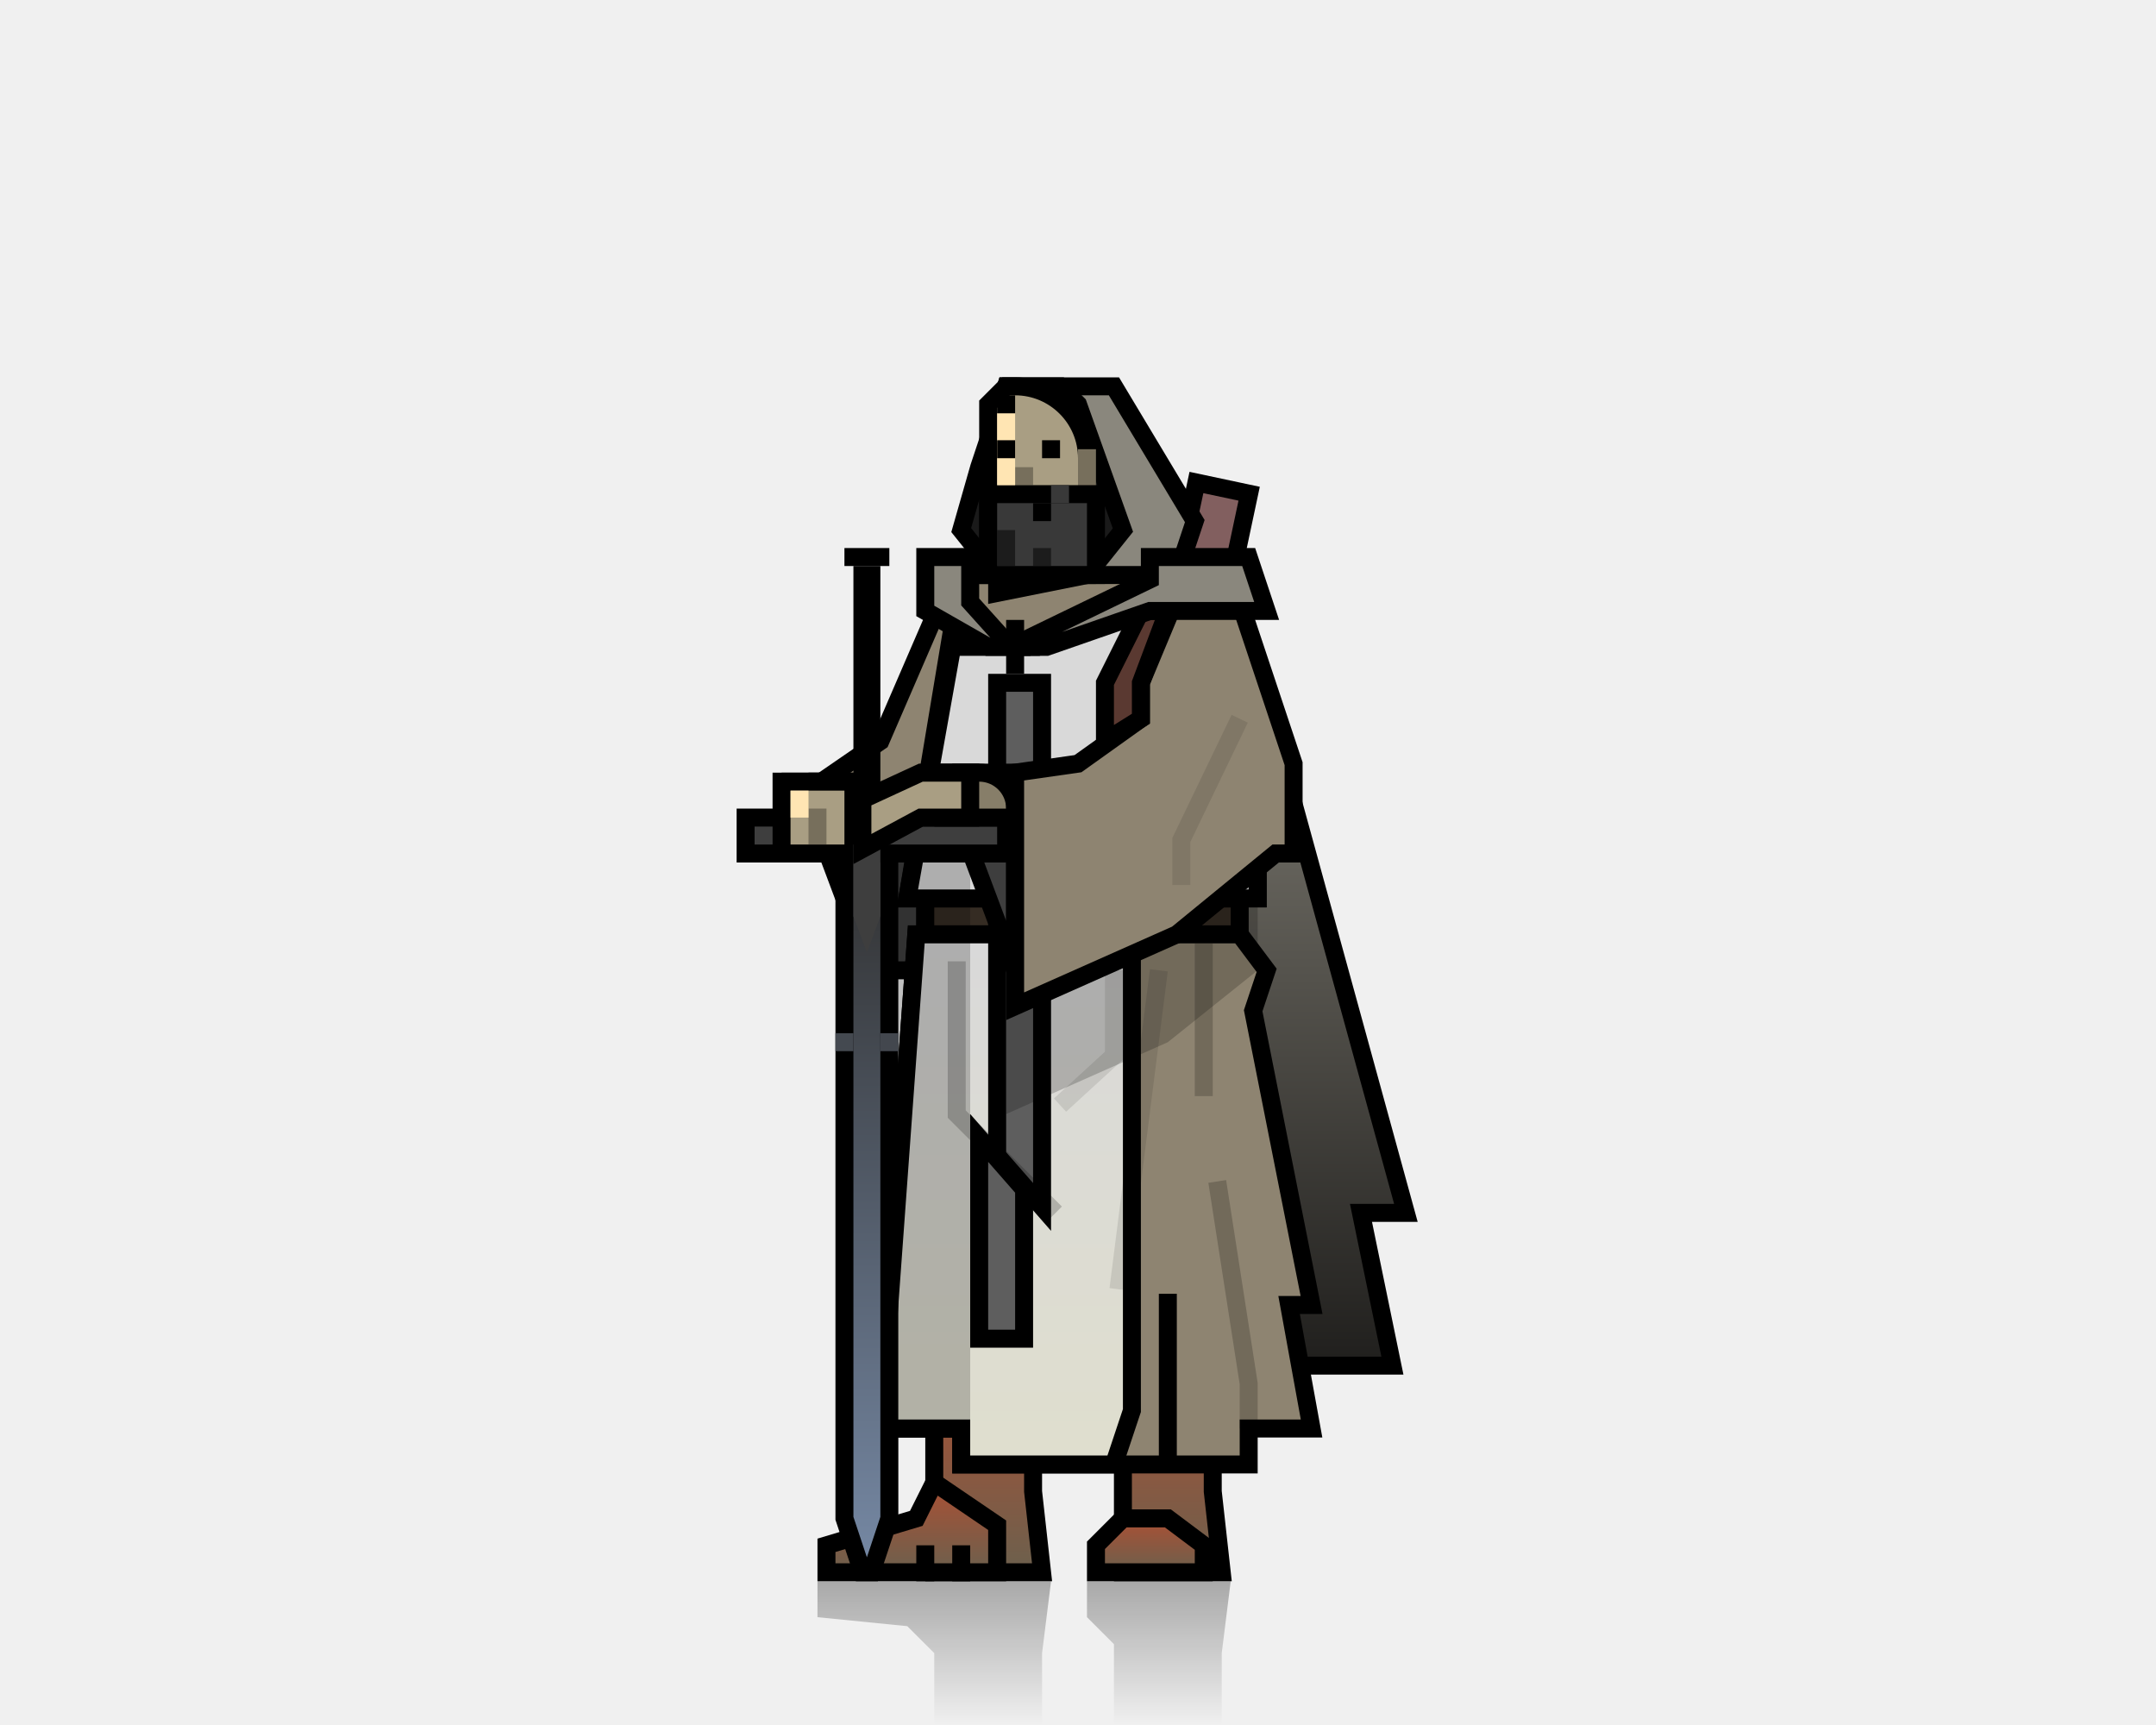
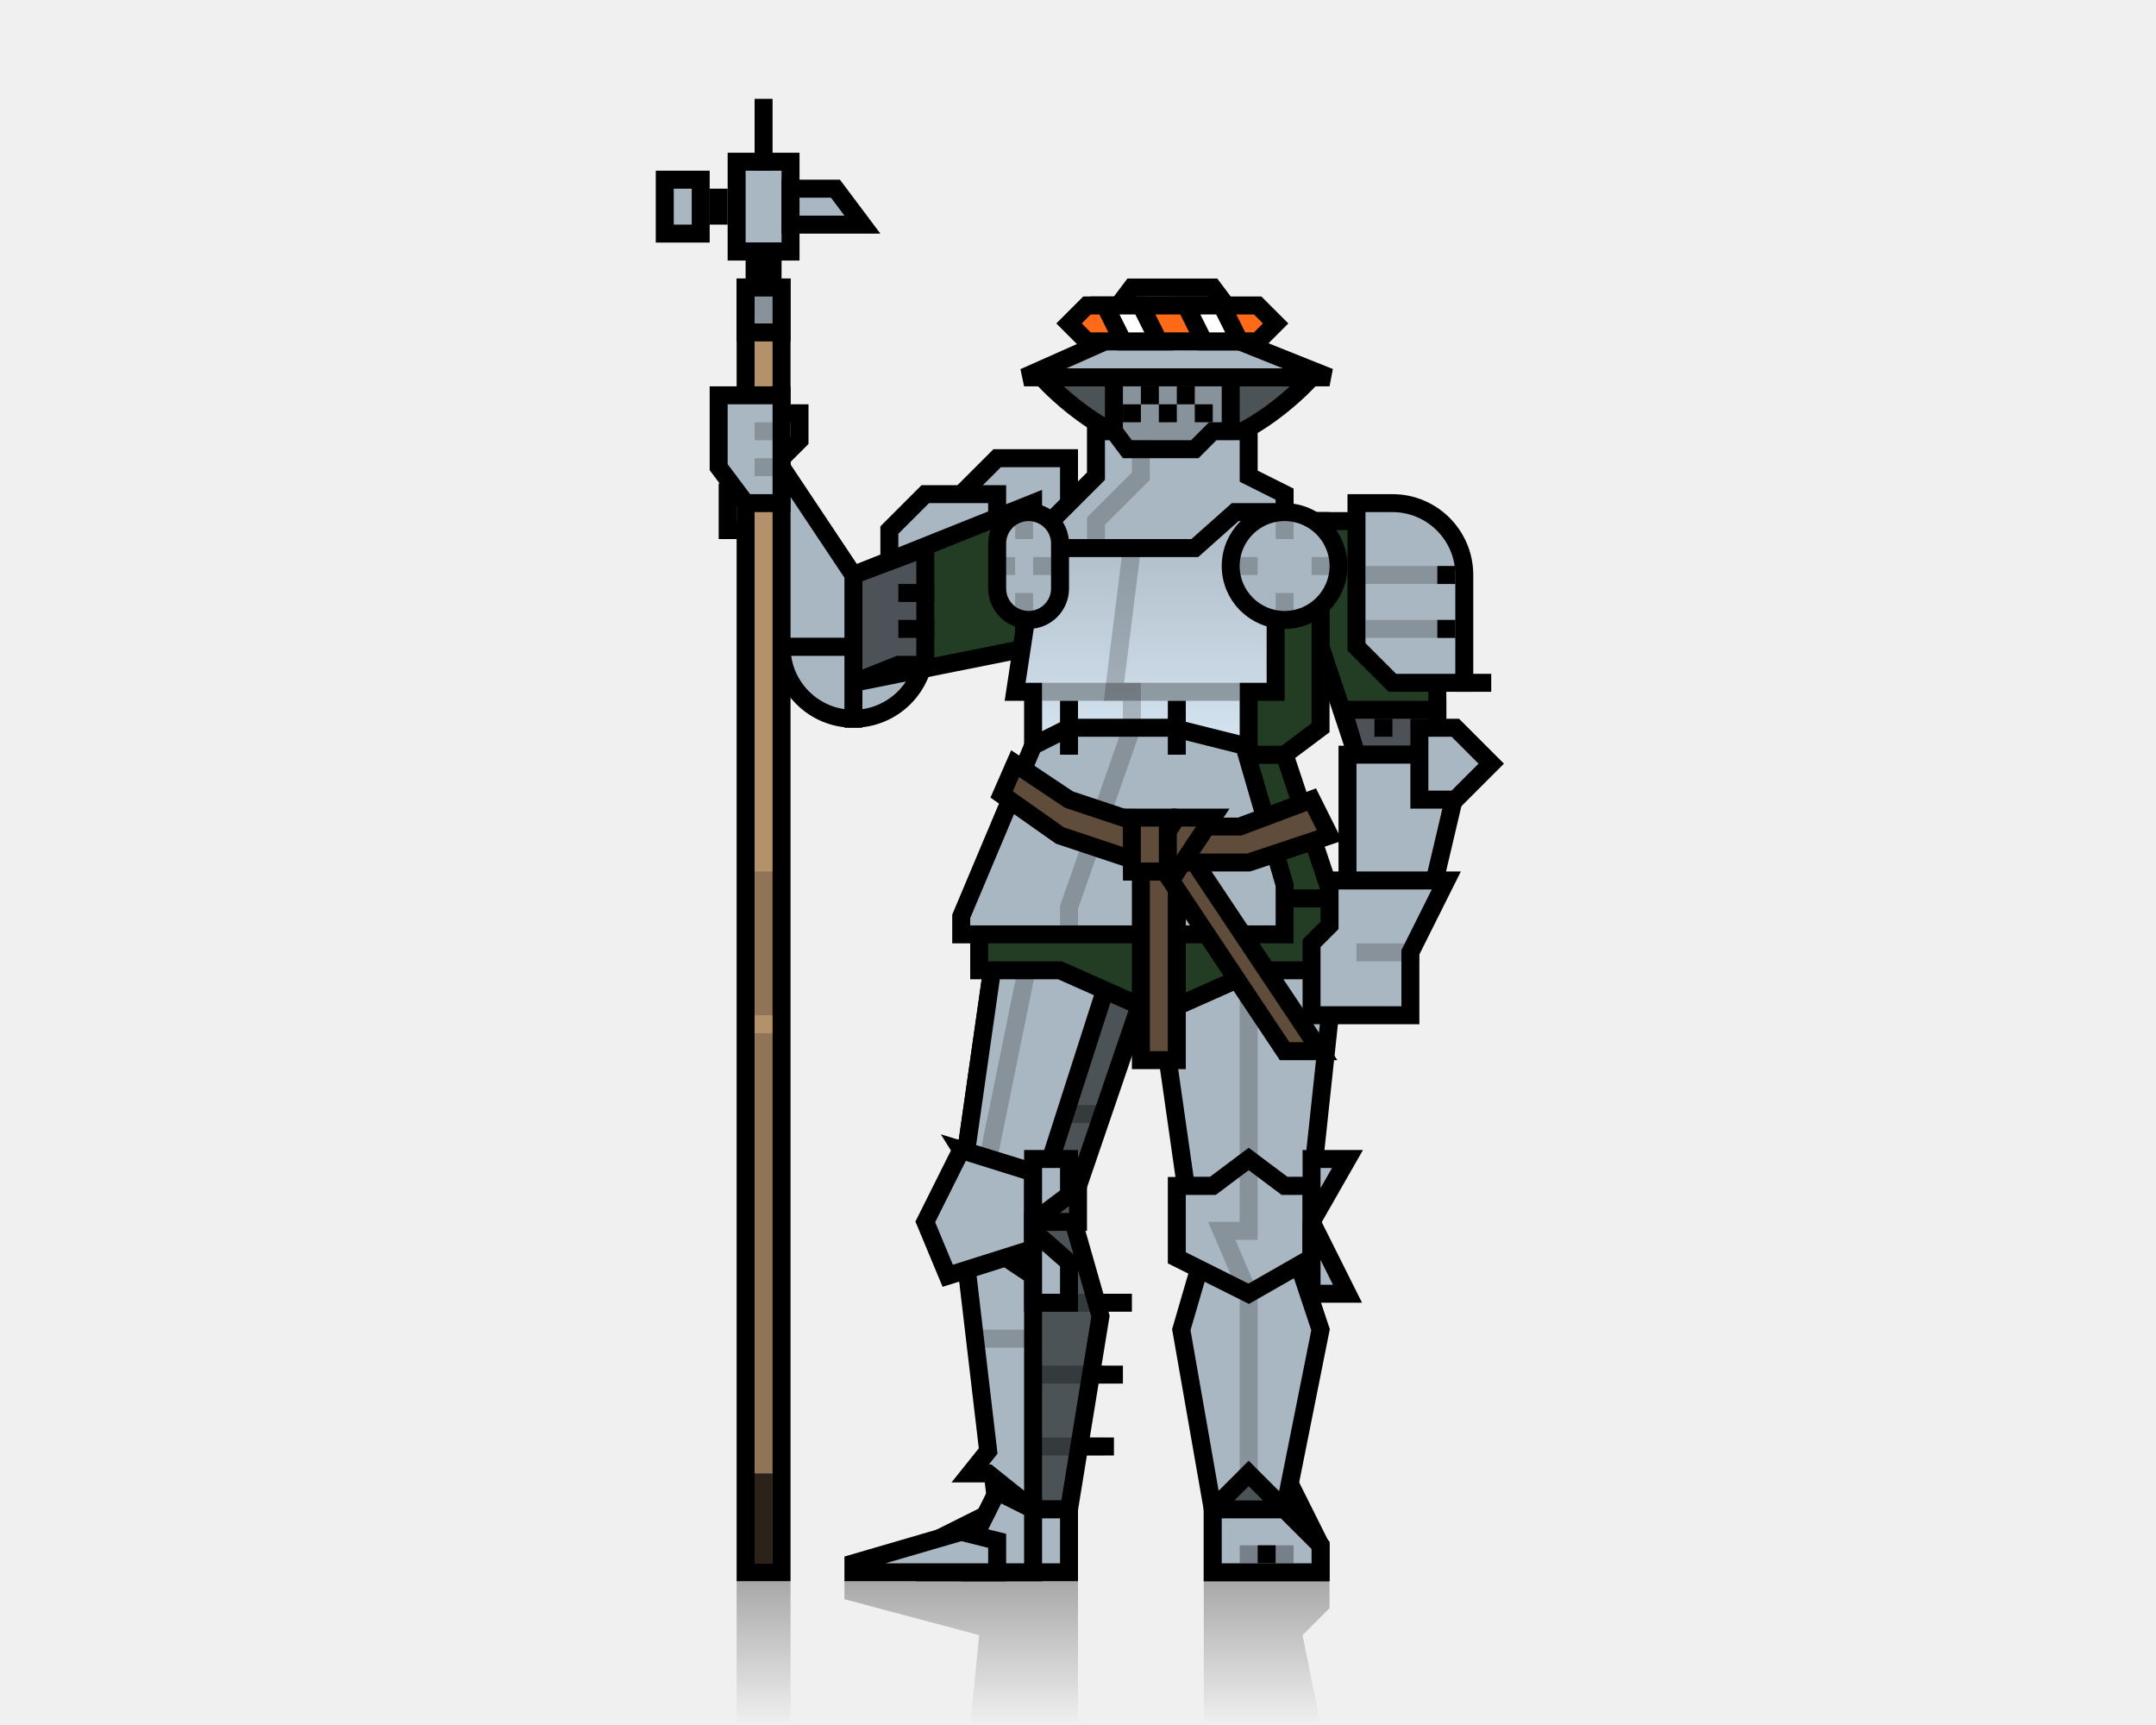
<svg xmlns="http://www.w3.org/2000/svg" width="240" height="192" viewBox="0 0 240 192" fill="none">
-   <rect x="133.183" y="53.704" width="6" height="30" transform="rotate(12 133.183 53.7041)" fill="#825F5F" stroke="black" stroke-width="2" />
-   <path d="M91 87H103V108H97L91 92V87Z" fill="#3E3E3E" stroke="black" stroke-width="2" />
-   <path d="M106 64H109.5V91H90V88L98 82.5L106 64Z" fill="#8E8471" stroke="black" stroke-width="2" />
-   <path d="M107.5 64H137L156.5 135H151.5L155 152H108L107.5 64Z" fill="url(#paint0_linear_736_46314)" stroke="black" stroke-width="2" />
-   <rect x="103" y="100" width="35" height="4" fill="#352C23" stroke="black" stroke-width="2" />
-   <path d="M104 152H115V166L116 175H104V152Z" fill="url(#paint1_linear_736_46314)" stroke="black" stroke-width="2" />
-   <path d="M125 152H135V166L136 175H125V165.5V152Z" fill="url(#paint2_linear_736_46314)" stroke="black" stroke-width="2" />
-   <path d="M102 104H138L141 108L139.5 112.5L146 145.25H143.5L146 159H139V163H107V159H98L102 104Z" fill="#8E8471" stroke="black" stroke-width="2" />
-   <path d="M102 104H126V157L124 163H107V159H98L102 104Z" fill="url(#paint3_linear_736_46314)" stroke="black" stroke-width="2" />
-   <path d="M107 64H133V82H140V100H101L107 64Z" fill="#8E8471" stroke="black" stroke-width="2" />
-   <path d="M106 72H115.5L133 64V82H140V100H101L106 72Z" fill="#D9D9D9" stroke="black" stroke-width="2" />
-   <path d="M111 76H116V134.339L111 128.624V76Z" fill="#5E5E5E" stroke="black" stroke-width="2" />
-   <path d="M114 149H109V126.661L114 132.376V149Z" fill="#5E5E5E" stroke="black" stroke-width="2" />
-   <path d="M112 43H124L133 58L131 64H109V53.5L112 43Z" fill="#8A877D" stroke="black" stroke-width="2" />
-   <path d="M112 43H118L120 45L125 59L121 64L111 66V64L107 59L109 52L112 43Z" fill="#D9D9D9" />
-   <path d="M112 43H118L120 45L125 59L121 64L111 66V64L107 59L109 52L112 43Z" fill="black" fill-opacity="0.88" />
-   <path d="M112 43H118L120 45L125 59L121 64L111 66V64L107 59L109 52L112 43Z" stroke="black" stroke-width="2" />
-   <path d="M107 86H113V108L107 92V86Z" fill="#3E3E3E" stroke="black" stroke-width="2" />
-   <path d="M112 43H113C117.418 43 121 46.582 121 51V64H110V45L112 43Z" fill="#A99E83" stroke="black" stroke-width="2" />
-   <rect x="110" y="55" width="12" height="9" fill="#393939" stroke="black" stroke-width="2" />
-   <rect x="88" y="87" width="8" height="4" fill="#A99E83" stroke="black" stroke-width="2" />
-   <path d="M92 172L102 169L104 165L111 169.762V175H92V172Z" fill="url(#paint4_linear_736_46314)" stroke="black" stroke-width="2" />
-   <path d="M94 95H99V169L97 175H96L94 169V95Z" fill="url(#paint5_linear_736_46314)" stroke="black" stroke-width="2" />
-   <rect x="83" y="91" width="29" height="4" fill="#3E3E3E" stroke="black" stroke-width="2" />
-   <rect x="95" y="63" width="3" height="28" fill="black" />
-   <rect x="94" y="61" width="5" height="2" fill="black" />
-   <rect x="116" y="49" width="2" height="2" fill="black" />
-   <rect x="115" y="56" width="2" height="2" fill="black" />
-   <rect x="117" y="54" width="2" height="2" fill="#393939" />
-   <rect opacity="0.3" x="113" y="52" width="2" height="2" fill="black" />
-   <rect x="111" y="46" width="2" height="8" fill="#FFE5B3" />
-   <rect opacity="0.7" x="120" y="50" width="2" height="4" fill="#A99E83" />
-   <rect opacity="0.5" x="115" y="61" width="2" height="2" fill="black" />
-   <rect x="111" y="44" width="2" height="2" fill="black" />
-   <rect opacity="0.5" x="111" y="59" width="2" height="4" fill="black" />
-   <path d="M105 86H109C111.209 86 113 87.791 113 90V91H105V86Z" fill="#A99E83" />
-   <path d="M105 86H109C111.209 86 113 87.791 113 90V91H105V86Z" fill="black" fill-opacity="0.2" />
-   <path d="M105 86H109C111.209 86 113 87.791 113 90V91H105V86Z" stroke="black" stroke-width="2" />
-   <path opacity="0.2" d="M106.5 107V124L117.5 135" stroke="black" stroke-width="2" />
-   <path opacity="0.1" d="M124 108V117.5L118 123" stroke="black" stroke-width="2" />
-   <path opacity="0.2" d="M134 105V111.5V122" stroke="black" stroke-width="2" />
-   <path opacity="0.1" d="M129 108L124.5 143.5" stroke="black" stroke-width="2" />
-   <path d="M112 93H140V108L130 116L112 124V93Z" fill="black" fill-opacity="0.2" />
-   <path opacity="0.2" d="M139 159V154L135.5 131.5" stroke="black" stroke-width="2" />
-   <path d="M113 86L120 85L127 80V76L132 64H137L144 85V95H142L131 104L113 112V86Z" fill="#8E8471" stroke="black" stroke-width="2" />
-   <path d="M125 169H130L134 172V175H122V172L125 169Z" fill="url(#paint6_linear_736_46314)" stroke="black" stroke-width="2" />
-   <rect x="87" y="87" width="8" height="8" fill="#A99E83" stroke="black" stroke-width="2" />
-   <rect x="100" y="96" width="8" height="64" fill="black" fill-opacity="0.2" />
-   <path d="M108 62H103V68L110 72H112.5L108 67V62Z" fill="#8A877D" stroke="black" stroke-width="2" />
-   <path opacity="0.1" d="M131.5 98.5V93.5L138 80" stroke="black" stroke-width="2" />
-   <rect x="112" y="69" width="2" height="6" fill="black" />
-   <rect x="93" y="115" width="2" height="2" fill="#444950" />
-   <rect x="98" y="115" width="2" height="2" fill="#43474E" />
-   <path d="M95 94H98V102L96.5 106L95 102V94Z" fill="#3E3E3E" />
-   <path d="M96 89L102.5 86H108V91H102.5L96 94.5V89Z" fill="#A99E83" stroke="black" stroke-width="2" />
-   <rect x="129" y="144" width="2" height="19" fill="black" />
-   <path d="M123 76L127 68H130L127 76V80L123 82.5V76Z" fill="#5A3931" stroke="black" stroke-width="2" />
-   <path d="M128 62H139L141 68.001H128L116.5 72L112.5 72.001L128 64.5V62Z" fill="#8A877D" stroke="black" stroke-width="2" />
-   <rect x="106" y="172" width="2" height="4" fill="black" />
-   <rect x="102" y="172" width="2" height="4" fill="black" />
-   <rect opacity="0.3" x="90" y="90" width="2" height="4" fill="black" />
-   <path opacity="0.3" d="M91 176H117L116 184V192H104V184L101 181L91 180V176Z" fill="url(#paint7_linear_736_46314)" />
-   <path opacity="0.3" d="M121 176H137L136 184V192H124V183L121 180V176Z" fill="url(#paint8_linear_736_46314)" />
-   <rect x="111" y="49" width="2" height="2" fill="black" />
-   <rect x="88" y="88" width="2" height="3" fill="#FFE5B3" />
+   <path d="M103 72C103 76.418 99.418 80 95 80V80V72H103V72Z" fill="#A9B7C2" stroke="black" stroke-width="2" />
+   <path d="M135 175H147V172L143 164H135V175Z" fill="#A9B7C2" />
+   <path d="M135 175H147V172L143 164H135V175Z" fill="black" fill-opacity="0.55" />
+   <path d="M135 175H147V172L143 164H135V175Z" stroke="black" stroke-width="2" />
+   <path d="M107 63H119V51H111L107 55V63Z" fill="#A9B7C2" stroke="black" stroke-width="2" />
+   <path d="M99 67H111V55H103L99 59V67Z" fill="#A9B7C2" stroke="black" stroke-width="2" />
+   <path d="M115 84H143L151 108L131 116H115V84Z" fill="#233C24" stroke="black" stroke-width="2" />
+   <path d="M111 104H131L126.5 113L120 132H107L111 104Z" fill="#A9B7C2" />
+   <path d="M111 104H131L126.5 113L120 132H107L111 104Z" fill="black" fill-opacity="0.55" />
+   <path d="M111 104H131L126.5 113L120 132H107L111 104Z" stroke="black" stroke-width="2" />
+   <path d="M111 104H125L116 132H107L111 104Z" fill="#A9B7C2" stroke="black" stroke-width="2" />
+   <path d="M128 104H149L146 132H132L128 104Z" fill="#A9B7C2" stroke="black" stroke-width="2" />
+   <path d="M146 42C146 42 139 50 131 50C123 50 116 42 116 42H146Z" fill="#A9B7C2" />
+   <path d="M146 42C146 42 139 50 131 50C123 50 116 42 116 42H146Z" fill="black" fill-opacity="0.55" />
+   <path d="M146 42C146 42 139 50 131 50C123 50 116 42 116 42H146Z" stroke="black" stroke-width="2" />
+   <rect x="124" y="40" width="13" height="16" fill="#A9B7C2" />
+   <rect x="124" y="40" width="13" height="16" fill="black" fill-opacity="0.2" />
+   <rect x="124" y="40" width="13" height="16" stroke="black" stroke-width="2" />
+   <path d="M123 36L126 32H135L138 36V38L148 42H114L123 38V36Z" fill="#A9B7C2" stroke="black" stroke-width="2" />
+   <path d="M115 56L115 72L95 76L95 64L115 56Z" fill="#233C24" stroke="black" stroke-width="2" />
+   <path d="M103 61L103 74L100 74L95 76L95 64L103 61Z" fill="#4C5257" stroke="black" stroke-width="2" />
+   <path d="M81 54.5L87 52L95 64V72H87L83 59H81V54.5Z" fill="#A9B7C2" stroke="black" stroke-width="2" />
+   <path d="M147 58H151L160 70V84H151L147 72V58Z" fill="#233C24" stroke="black" stroke-width="2" />
+   <path d="M160 79V84H151L149.5 79H160Z" fill="#4C5257" stroke="black" stroke-width="2" />
+   <path d="M151 56H155C159.418 56 163 59.582 163 64V76H155L151 72V56Z" fill="#A9B7C2" stroke="black" stroke-width="2" />
+   <path d="M150 84H163L159 101H150V84Z" fill="#A9B7C2" stroke="black" stroke-width="2" />
+   <path d="M114 58H147V81L143 84H119L114 70V58Z" fill="#233C24" stroke="black" stroke-width="2" />
+   <path d="M115.499 60.5L142 56V77H139V84H115L115 77H113L115.499 60.5Z" fill="url(#paint0_linear_730_45876)" stroke="black" stroke-width="2" />
+   <path d="M107 136H119.5L122.5 146.5L119 168H111L107 136Z" fill="#A9B7C2" />
+   <path d="M107 136H119.5L122.5 146.5L119 168H111L107 136Z" fill="black" fill-opacity="0.55" />
+   <path d="M107 136H119.5L122.5 146.5L119 168H111L107 136Z" stroke="black" stroke-width="2" />
+   <path d="M107 136H115V168L110 164H108L110 161.5L107 136Z" fill="#A9B7C2" stroke="black" stroke-width="2" />
+   <path d="M135 136H143L147 148L143 168L139 164L135 168L131.5 148L135 136Z" fill="#A9B7C2" stroke="black" stroke-width="2" />
+   <path d="M103 175H119V168H111L103 172V175Z" fill="#A9B7C2" stroke="black" stroke-width="2" />
+   <path d="M108 175H115V168L111 166L108 172V175Z" fill="#A9B7C2" stroke="black" stroke-width="2" />
+   <path d="M95 175H111V171.5L107 170.5L95 174V175Z" fill="#A9B7C2" stroke="black" stroke-width="2" />
+   <path d="M135 175H147V172L143 168H135V175Z" fill="#A9B7C2" stroke="black" stroke-width="2" />
+   <path d="M158 89H162L166 85L162 81H158V89Z" fill="#A9B7C2" stroke="black" stroke-width="2" />
+   <path d="M87 72C87 76.418 90.582 80 95 80V80V72H87V72Z" fill="#A9B7C2" stroke="black" stroke-width="2" />
+   <rect width="6" height="10" transform="matrix(1 0 0 -1 82 28)" fill="#A9B7C2" stroke="black" stroke-width="2" />
+   <path d="M121 38H140L142 36L140 34H121L119 36L121 38Z" fill="#FE6A17" stroke="black" stroke-width="2" />
+   <path d="M125 38H129L127 34H123L125 38Z" fill="white" stroke="black" stroke-width="2" />
+   <path d="M134 38H138L136 34H132L134 38Z" fill="white" stroke="black" stroke-width="2" />
+   <rect width="4" height="6" transform="matrix(1 0 0 -1 74 26)" fill="#A9B7C2" stroke="black" stroke-width="2" />
+   <path d="M88 21L88 25L96 25L93 21L88 21Z" fill="#A9B7C2" stroke="black" stroke-width="2" />
+   <rect width="4" height="143" transform="matrix(1 0 0 -1 83 175)" fill="#B3926B" stroke="black" stroke-width="2" />
+   <path d="M112 140L115 142V136H120V132L107 128L112 136V140Z" fill="#A9B7C2" />
+   <path d="M112 140L115 142V136H120V132L107 128L112 136V140Z" fill="black" fill-opacity="0.55" />
+   <path d="M112 140L115 142V136H120V132L107 128L112 136V140Z" stroke="black" stroke-width="2" />
+   <path d="M105.5 142L115 139V130.5L107 128L103 136L105.5 142Z" fill="#A9B7C2" stroke="black" stroke-width="2" />
+   <path d="M131 140L139 144L146 140V132H143L139 129L135 132H131V140Z" fill="#A9B7C2" stroke="black" stroke-width="2" />
+   <path d="M122 48H124L125.5 50H133L135 48H139V53L143 55V57H137.5L133 61H117V58L122 53V48Z" fill="#A9B7C2" stroke="black" stroke-width="2" />
+   <rect x="127" y="43" width="2" height="2" fill="black" />
+   <rect x="131" y="43" width="2" height="2" fill="black" />
+   <rect x="125" y="45" width="2" height="2" fill="black" />
+   <rect x="129" y="45" width="2" height="2" fill="black" />
+   <rect x="133" y="45" width="2" height="2" fill="black" />
+   <rect opacity="0.2" x="152" y="69" width="11" height="2" fill="black" />
+   <rect opacity="0.2" x="152" y="63" width="11" height="2" fill="black" />
+   <rect x="162" y="75" width="4" height="2" fill="black" />
+   <rect x="79" y="21" width="2" height="4" fill="black" />
+   <rect x="84" y="11" width="2" height="8" fill="black" />
+   <rect x="83" y="27" width="4" height="6" fill="black" />
+   <rect x="122" y="144" width="4" height="2" fill="black" />
+   <rect x="100" y="69" width="4" height="2" fill="black" />
+   <rect x="153" y="80" width="2" height="2" fill="black" />
+   <rect x="100" y="65" width="4" height="2" fill="black" />
+   <rect x="121" y="152" width="4" height="2" fill="black" />
+   <rect x="120" y="160" width="4" height="2" fill="black" />
+   <rect x="140" y="172" width="2" height="2" fill="black" />
+   <path d="M85 53L89 49V46H85V53Z" fill="#A9B7C2" stroke="black" stroke-width="2" />
+   <path d="M83 56H87V44H80V52L83 56Z" fill="#A9B7C2" stroke="black" stroke-width="2" />
+   <path opacity="0.3" d="M94 176H120V192H108L109 182L94 178V176Z" fill="url(#paint1_linear_730_45876)" />
+   <path opacity="0.3" d="M82 176H88V192H82V176Z" fill="url(#paint2_linear_730_45876)" />
+   <path opacity="0.3" d="M134 176H148V179L145 182L147 192H134V176Z" fill="url(#paint3_linear_730_45876)" />
+   <path d="M146 136V136L150 129H146V136Z" fill="#A9B7C2" stroke="black" stroke-width="2" />
+   <path d="M115 136L119 133V129H115V136Z" fill="#A9B7C2" stroke="black" stroke-width="2" />
+   <path d="M146 144H150L146 136V144Z" fill="#A9B7C2" stroke="black" stroke-width="2" />
+   <path d="M115 145H119V140.5L115 137V145Z" fill="#A9B7C2" stroke="black" stroke-width="2" />
+   <path opacity="0.2" d="M115.5 102L110 129M108.5 149H115" stroke="black" stroke-width="2" />
+   <path opacity="0.2" d="M139 108.5V137H136L139 144V165" stroke="black" stroke-width="2" />
+   <path d="M109 108H118L127 112L131 104L122 100H109V108Z" fill="#A9B7C2" />
+   <path d="M109 108H118L127 112L131 104L122 100H109V108Z" fill="#233C24" />
+   <path d="M109 108H118L127 112L131 104L122 100H109V108Z" stroke="black" stroke-width="2" />
+   <path d="M149 108H140L131 112L129 108V102.5L136 100H149V108Z" fill="#A9B7C2" />
+   <path d="M149 108H140L131 112L129 108V102.5L136 100H149V108Z" fill="#233C24" />
+   <path d="M149 108H140L131 112L129 108V102.5L136 100H149V108Z" stroke="black" stroke-width="2" />
+   <path d="M115 83L119 81H130.5L138.5 83L143 98.5V104H109H107V102L115 83Z" fill="#A9B7C2" stroke="black" stroke-width="2" />
+   <path opacity="0.2" d="M119 104V101L126 81V77H124L126 61" stroke="black" stroke-width="2" />
+   <path opacity="0.2" d="M122 60.5V58L127 53V49" stroke="black" stroke-width="2" />
+   <path d="M112.999 85L118.999 89L127.999 92L138 92L146 89L148 93L139 96L127 96L117.999 93L111.499 88.426L112.999 85Z" fill="#D2A983" />
+   <path d="M112.999 85L118.999 89L127.999 92L138 92L146 89L148 93L139 96L127 96L117.999 93L111.499 88.426L112.999 85Z" fill="black" fill-opacity="0.55" />
+   <path d="M112.999 85L118.999 89L127.999 92L138 92L146 89L148 93L139 96L127 96L117.999 93L111.499 88.426L112.999 85Z" stroke="black" stroke-width="2" />
+   <path d="M127 96L131 96L131 117.999L127 117.999L127 96Z" fill="#D2A983" />
+   <path d="M127 96L131 96L131 117.999L127 117.999L127 96Z" fill="black" fill-opacity="0.55" />
+   <path d="M127 96L131 96L131 117.999L127 117.999L127 96Z" stroke="black" stroke-width="2" />
+   <path d="M133 96L129 96L143 117L147 117L133 96Z" fill="#D2A983" />
+   <path d="M133 96L129 96L143 117L147 117L133 96Z" fill="black" fill-opacity="0.55" />
+   <path d="M133 96L129 96L143 117L147 117L133 96Z" stroke="black" stroke-width="2" />
+   <path d="M135 91.001L131 91L127 97L131 97L135 91.001Z" fill="#D2A983" />
+   <path d="M135 91.001L131 91L127 97L131 97L135 91.001Z" fill="black" fill-opacity="0.55" />
+   <path d="M135 91.001L131 91L127 97L131 97L135 91.001Z" stroke="black" stroke-width="2" />
+   <path d="M130 91.001L126 91L126 97L130 97L130 91.001Z" fill="#D2A983" />
+   <path d="M130 91.001L126 91L126 97L130 97L130 91.001Z" fill="black" fill-opacity="0.55" />
+   <path d="M130 91.001L126 91L126 97L130 97L130 91.001Z" stroke="black" stroke-width="2" />
+   <path d="M146 113H157V109V106L161 98H148V103L146 105V113Z" fill="#A9B7C2" stroke="black" stroke-width="2" />
+   <rect opacity="0.2" x="151" y="105" width="7" height="2" fill="black" />
+   <rect opacity="0.2" x="84" y="115" width="2" height="60" fill="black" />
+   <rect opacity="0.7" x="84" y="164" width="2" height="10" fill="black" />
+   <rect opacity="0.2" x="84" y="97" width="3" height="16" fill="black" />
+   <rect opacity="0.3" x="116" y="144" width="7" height="2" fill="black" />
+   <rect opacity="0.3" x="116" y="152" width="7" height="2" fill="black" />
+   <rect opacity="0.3" x="119" y="123" width="4" height="2" fill="black" />
+   <rect opacity="0.3" x="116" y="76" width="22" height="2" fill="black" />
+   <rect opacity="0.3" x="138" y="172" width="6" height="2" fill="black" />
+   <rect opacity="0.3" x="116" y="160" width="7" height="2" fill="black" />
+   <rect width="4" height="5" transform="matrix(1 0 0 -1 83 37)" fill="#A9B7C2" />
+   <rect width="4" height="5" transform="matrix(1 0 0 -1 83 37)" fill="black" fill-opacity="0.2" />
+   <rect width="4" height="5" transform="matrix(1 0 0 -1 83 37)" stroke="black" stroke-width="2" />
+   <path d="M137 63C137 66.314 139.686 69 143 69V69C146.314 69 149 66.314 149 63V63C149 59.686 146.314 57 143 57V57C139.686 57 137 59.686 137 63V63Z" fill="#A9B7C2" stroke="black" stroke-width="2" />
+   <path d="M111 65.5C111 67.433 112.567 69 114.5 69V69C116.433 69 118 67.433 118 65.5V60.5C118 58.567 116.433 57 114.5 57V57C112.567 57 111 58.567 111 60.5V65.5Z" fill="#A9B7C2" stroke="black" stroke-width="2" />
+   <rect opacity="0.2" x="138" y="62" width="2" height="2" fill="black" />
+   <rect opacity="0.2" x="84" y="47" width="2" height="2" fill="black" />
+   <rect opacity="0.2" x="84" y="51" width="2" height="2" fill="black" />
+   <rect opacity="0.2" x="146" y="62" width="2" height="2" fill="black" />
+   <rect opacity="0.2" x="142" y="58" width="2" height="2" fill="black" />
+   <rect opacity="0.2" x="142" y="66" width="2" height="2" fill="black" />
+   <rect opacity="0.2" x="115" y="62" width="2" height="2" fill="black" />
+   <rect opacity="0.2" x="111" y="62" width="2" height="2" fill="black" />
+   <rect opacity="0.2" x="113" y="58" width="2" height="2" fill="black" />
+   <rect opacity="0.2" x="113" y="66" width="2" height="2" fill="black" />
+   <rect x="130" y="84" width="6" height="2" transform="rotate(-90 130 84)" fill="black" />
+   <rect x="118" y="84" width="6" height="2" transform="rotate(-90 118 84)" fill="black" />
+   <rect x="160" y="63" width="2" height="2" fill="black" />
+   <rect x="160" y="69" width="2" height="2" fill="black" />
  <defs>
-     <linearGradient id="paint0_linear_736_46314" x1="132" y1="64" x2="132" y2="152" gradientUnits="userSpaceOnUse">
-       <stop stop-color="#8A877D" />
-       <stop offset="1" stop-color="#201F1D" />
+     <linearGradient id="paint0_linear_730_45876" x1="128.25" y1="56" x2="128.25" y2="84" gradientUnits="userSpaceOnUse">
+       <stop stop-color="#A9B7C2" />
+       <stop offset="1" stop-color="#D6E6F2" />
    </linearGradient>
-     <linearGradient id="paint1_linear_736_46314" x1="110" y1="152" x2="110" y2="175" gradientUnits="userSpaceOnUse">
-       <stop stop-color="#AA5034" />
-       <stop offset="1" stop-color="#6C604D" />
-     </linearGradient>
-     <linearGradient id="paint2_linear_736_46314" x1="130.5" y1="152" x2="130.5" y2="175" gradientUnits="userSpaceOnUse">
-       <stop stop-color="#AA5034" />
-       <stop offset="1" stop-color="#6C604D" />
-     </linearGradient>
-     <linearGradient id="paint3_linear_736_46314" x1="123.5" y1="104" x2="123.5" y2="163" gradientUnits="userSpaceOnUse">
-       <stop stop-color="#D9D9D9" />
-       <stop offset="1" stop-color="#DFDECE" />
-     </linearGradient>
-     <linearGradient id="paint4_linear_736_46314" x1="101.5" y1="165" x2="101.5" y2="175" gradientUnits="userSpaceOnUse">
-       <stop stop-color="#AA5034" />
-       <stop offset="1" stop-color="#6C604D" />
-     </linearGradient>
-     <linearGradient id="paint5_linear_736_46314" x1="96.5" y1="95" x2="96.5" y2="175" gradientUnits="userSpaceOnUse">
-       <stop stop-color="#313131" />
-       <stop offset="1" stop-color="#7689A5" />
-     </linearGradient>
-     <linearGradient id="paint6_linear_736_46314" x1="128" y1="169" x2="128" y2="175" gradientUnits="userSpaceOnUse">
-       <stop stop-color="#AA5034" />
-       <stop offset="1" stop-color="#6C604D" />
-     </linearGradient>
-     <linearGradient id="paint7_linear_736_46314" x1="104" y1="176" x2="104" y2="192" gradientUnits="userSpaceOnUse">
+     <linearGradient id="paint1_linear_730_45876" x1="107" y1="176" x2="107" y2="192" gradientUnits="userSpaceOnUse">
      <stop />
      <stop offset="1" stop-opacity="0" />
    </linearGradient>
-     <linearGradient id="paint8_linear_736_46314" x1="134" y1="176" x2="134" y2="192" gradientUnits="userSpaceOnUse">
+     <linearGradient id="paint2_linear_730_45876" x1="75" y1="176" x2="75" y2="192" gradientUnits="userSpaceOnUse">
+       <stop />
+       <stop offset="1" stop-opacity="0" />
+     </linearGradient>
+     <linearGradient id="paint3_linear_730_45876" x1="141" y1="176" x2="141" y2="192" gradientUnits="userSpaceOnUse">
      <stop />
      <stop offset="1" stop-opacity="0" />
    </linearGradient>
  </defs>
</svg>
